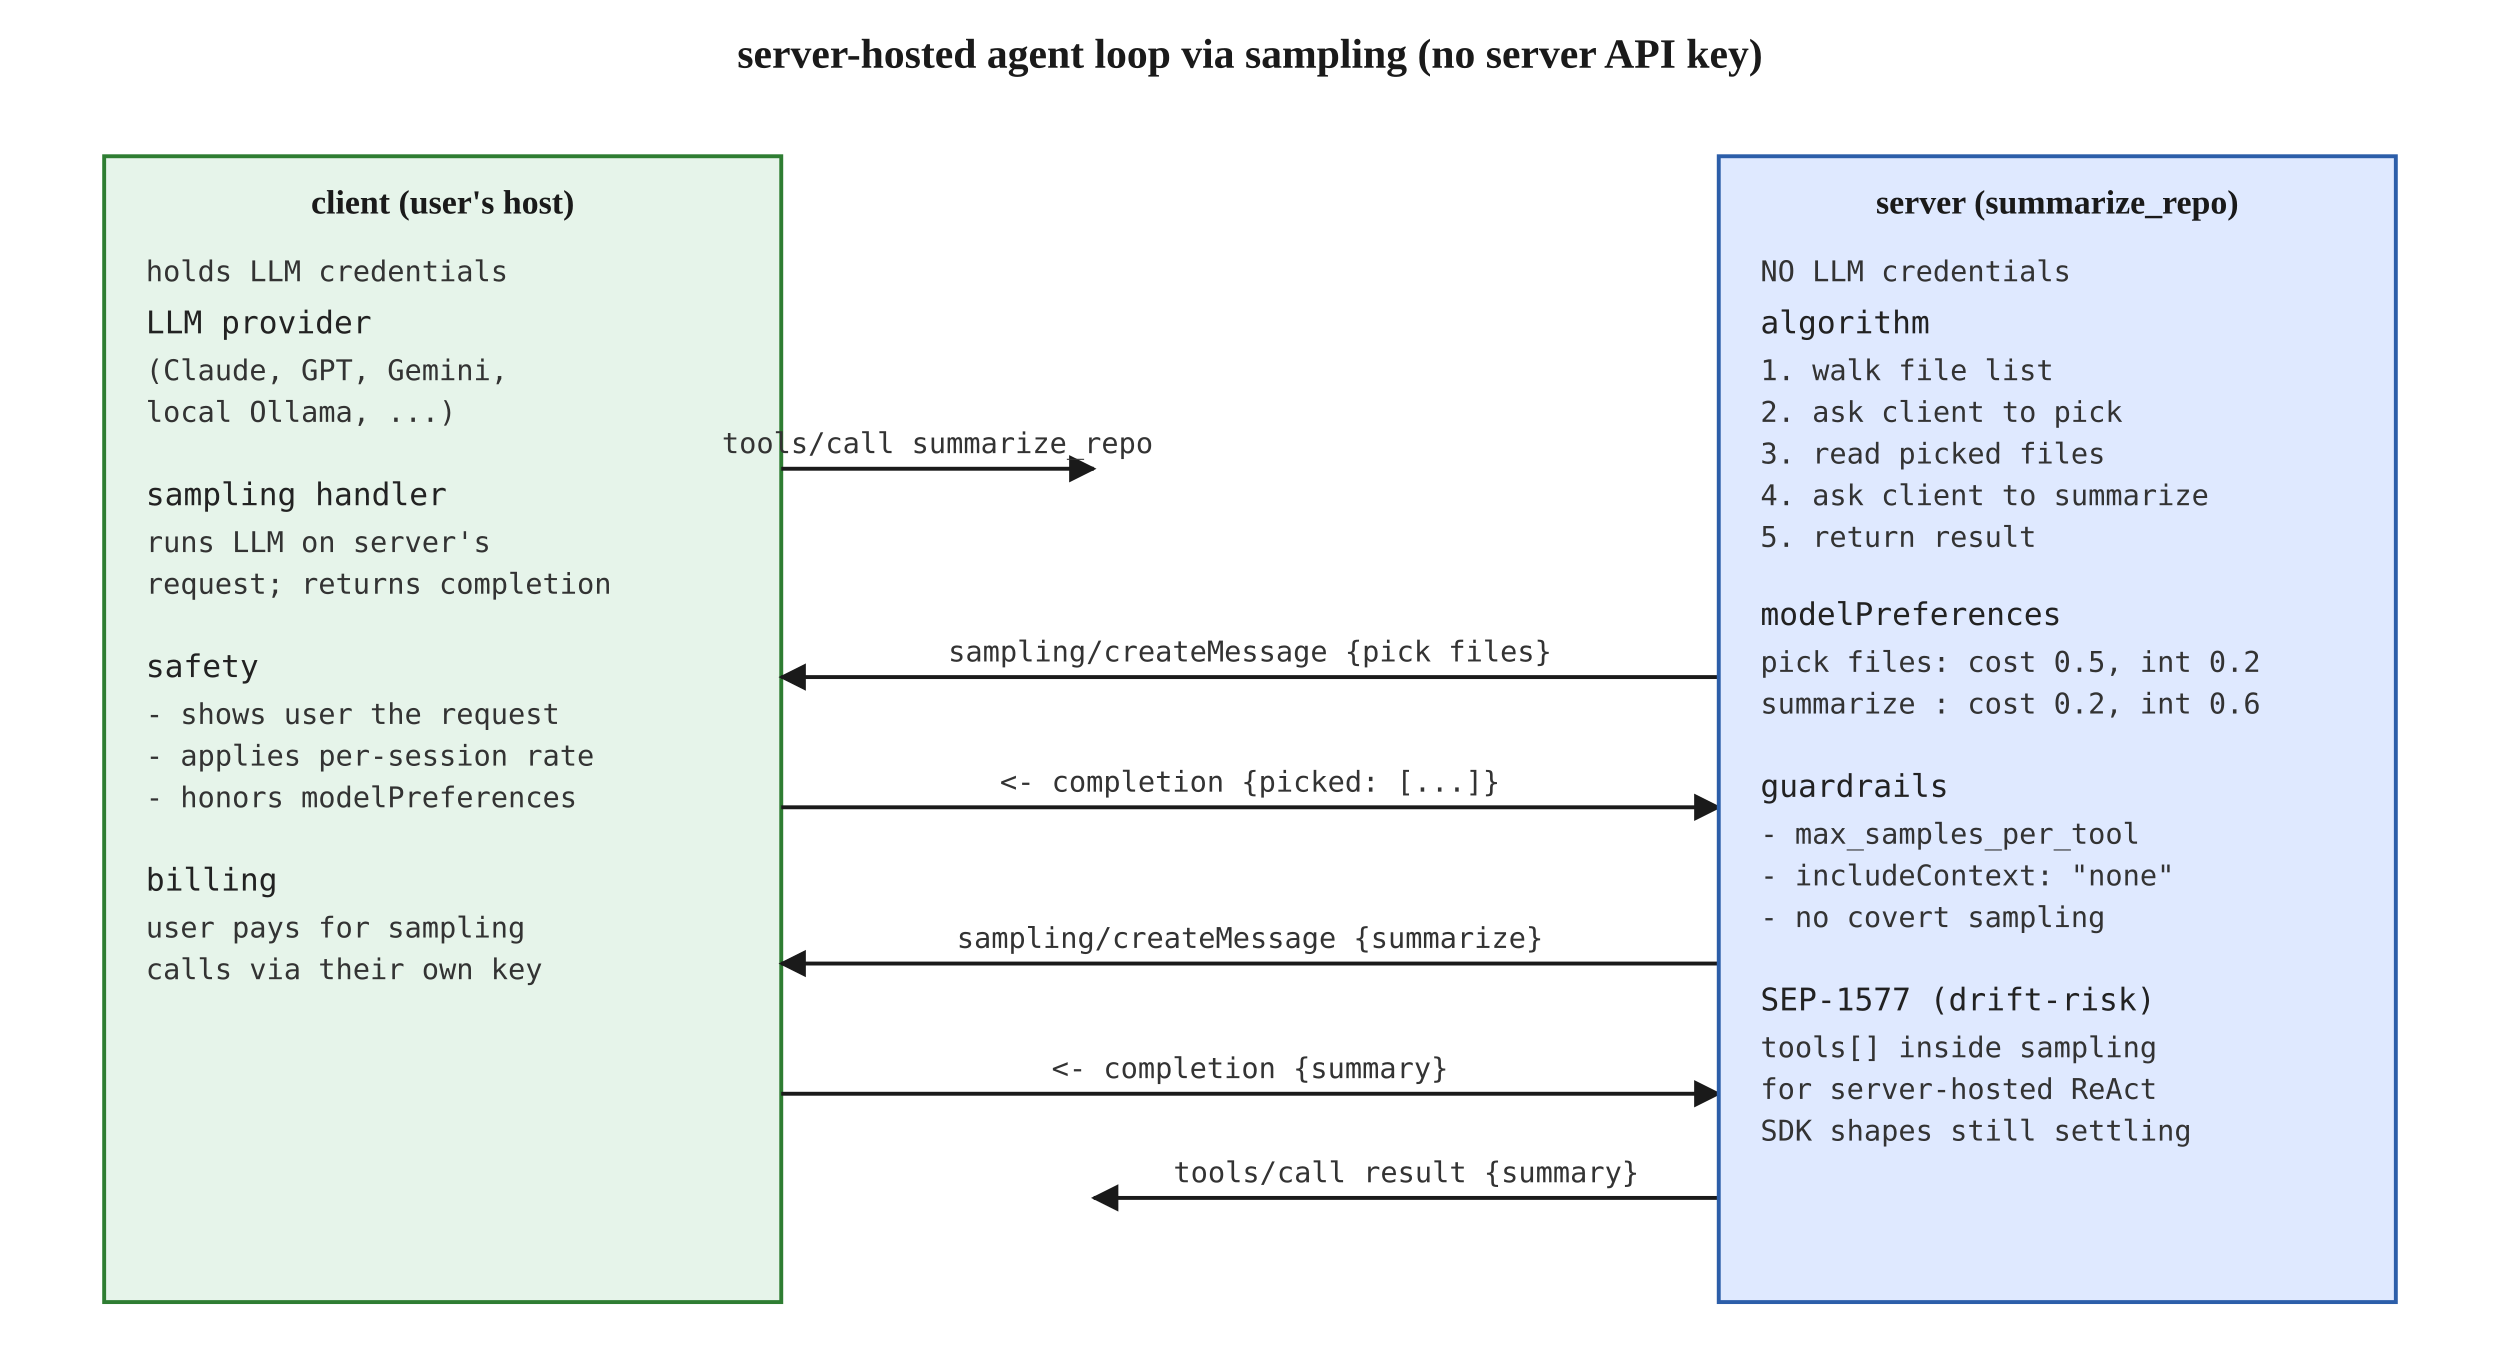
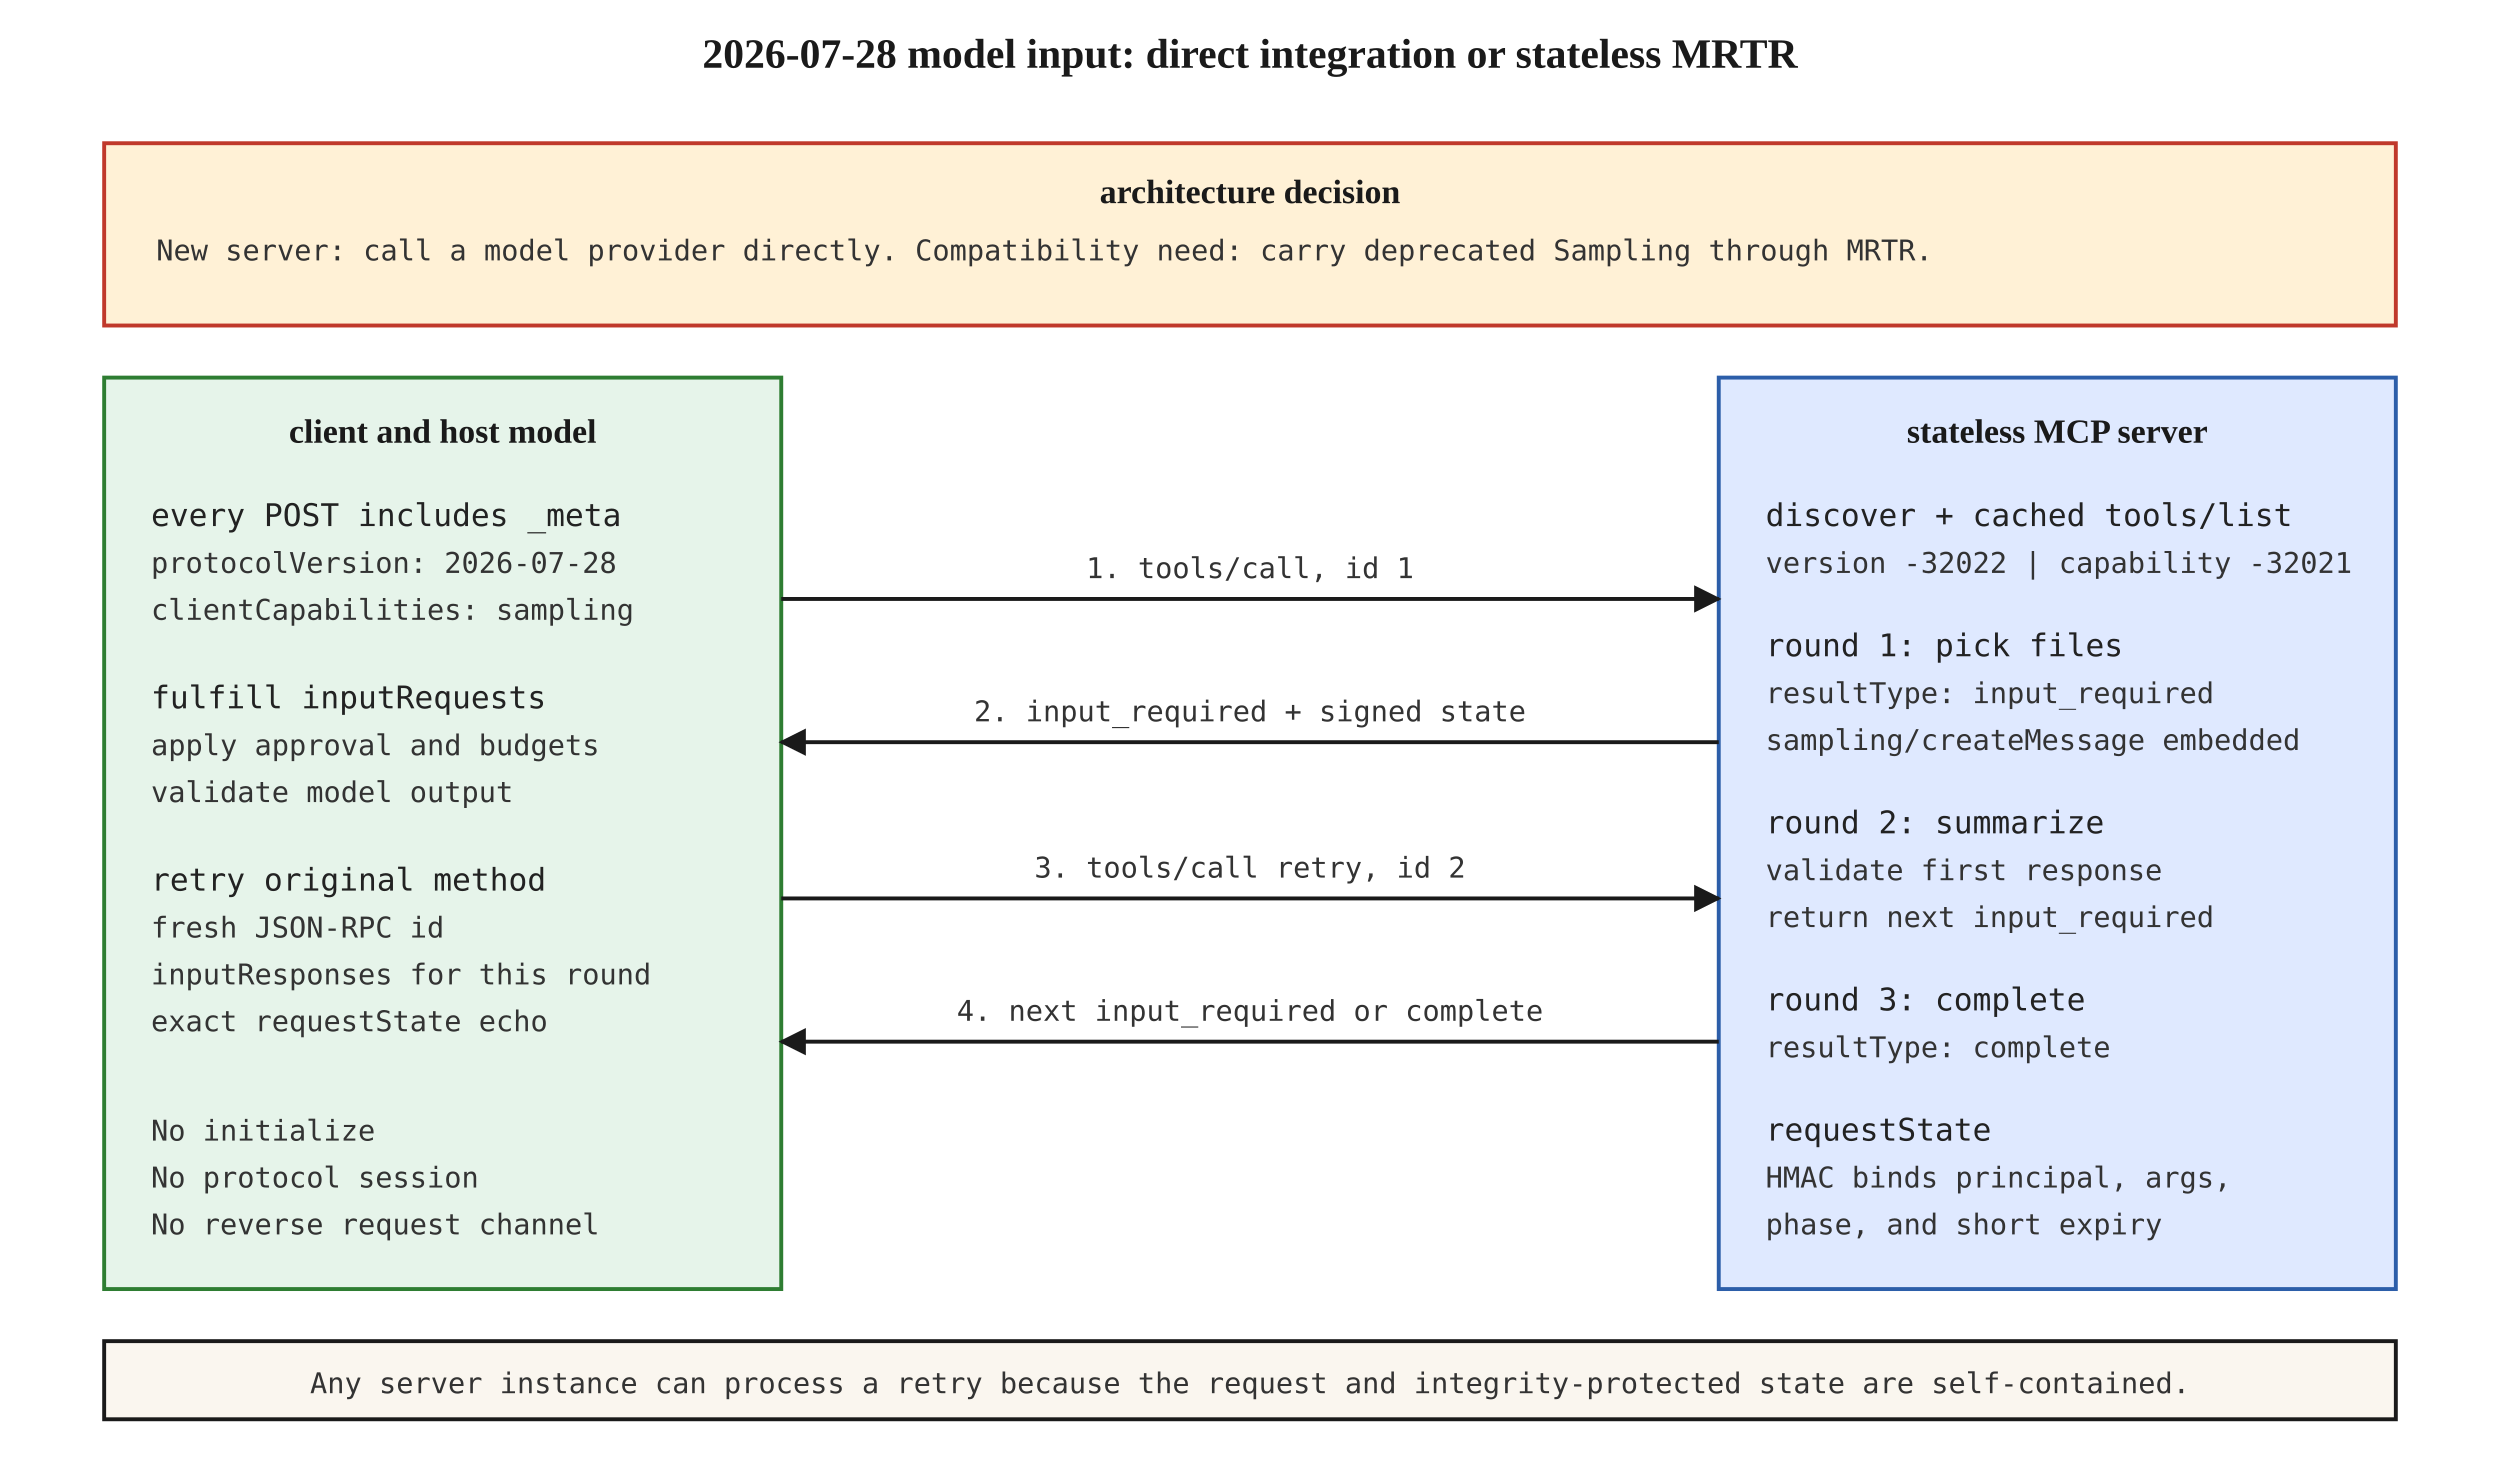
- <svg xmlns="http://www.w3.org/2000/svg" viewBox="0 0 960 520" font-family="Georgia, 'Times New Roman', serif">
+ <svg xmlns="http://www.w3.org/2000/svg" viewBox="0 0 960 560" font-family="Georgia, 'Times New Roman', serif">
  <defs>
    <marker id="arrow" viewBox="0 0 10 10" refX="9" refY="5" markerWidth="7" markerHeight="7" orient="auto">
      <path d="M0,0 L10,5 L0,10 z" fill="#1a1a1a" />
    </marker>
    <style>
      .box { fill: #faf6ef; stroke: #1a1a1a; stroke-width: 1.5; }
      .cool { fill: #e6f4ea; stroke: #2e7d32; stroke-width: 1.5; }
      .cold { fill: #dfe9ff; stroke: #2c5ea9; stroke-width: 1.5; }
      .hot { fill: #fff1d6; stroke: #c0392b; stroke-width: 1.5; }
      .title { font-size: 16px; font-weight: 700; fill: #1a1a1a; }
      .head { font-size: 13px; font-weight: 700; fill: #1a1a1a; }
      .step { font-size: 12px; font-family: 'Menlo', monospace; fill: #222; }
      .small { font-size: 11px; font-family: 'Menlo', monospace; fill: #333; }
-       .caption { font-size: 11px; fill: #555; font-style: italic; }
      .edge { stroke: #1a1a1a; stroke-width: 1.5; fill: none; }
    </style>
  </defs>
-   <text x="480" y="26" text-anchor="middle" class="title">server-hosted agent loop via sampling (no server API key)</text>
-   <rect x="40" y="60" width="260" height="440" class="cool" />
-   <text x="170" y="82" text-anchor="middle" class="head">client (user's host)</text>
-   <text x="56" y="108" class="small">holds LLM credentials</text>
-   <text x="56" y="128" class="step">LLM provider</text>
-   <text x="56" y="146" class="small">(Claude, GPT, Gemini,</text>
-   <text x="56" y="162" class="small">local Ollama, ...)</text>
-   <text x="56" y="194" class="step">sampling handler</text>
-   <text x="56" y="212" class="small">runs LLM on server's</text>
-   <text x="56" y="228" class="small">request; returns completion</text>
-   <text x="56" y="260" class="step">safety</text>
-   <text x="56" y="278" class="small">- shows user the request</text>
-   <text x="56" y="294" class="small">- applies per-session rate</text>
-   <text x="56" y="310" class="small">- honors modelPreferences</text>
-   <text x="56" y="342" class="step">billing</text>
-   <text x="56" y="360" class="small">user pays for sampling</text>
-   <text x="56" y="376" class="small">calls via their own key</text>
-   <path d="M300,180 L420,180" class="edge" marker-end="url(#arrow)" />
-   <text x="360" y="174" text-anchor="middle" class="small">tools/call summarize_repo</text>
-   <path d="M660,260 L300,260" class="edge" marker-end="url(#arrow)" />
-   <text x="480" y="254" text-anchor="middle" class="small">sampling/createMessage {pick files}</text>
-   <path d="M300,310 L660,310" class="edge" marker-end="url(#arrow)" />
-   <text x="480" y="304" text-anchor="middle" class="small">&lt;- completion {picked: [...]}</text>
-   <path d="M660,370 L300,370" class="edge" marker-end="url(#arrow)" />
-   <text x="480" y="364" text-anchor="middle" class="small">sampling/createMessage {summarize}</text>
-   <path d="M300,420 L660,420" class="edge" marker-end="url(#arrow)" />
-   <text x="480" y="414" text-anchor="middle" class="small">&lt;- completion {summary}</text>
-   <path d="M660,460 L420,460" class="edge" marker-end="url(#arrow)" />
-   <text x="540" y="454" text-anchor="middle" class="small">tools/call result {summary}</text>
-   <rect x="660" y="60" width="260" height="440" class="cold" />
-   <text x="790" y="82" text-anchor="middle" class="head">server (summarize_repo)</text>
-   <text x="676" y="108" class="small">NO LLM credentials</text>
-   <text x="676" y="128" class="step">algorithm</text>
-   <text x="676" y="146" class="small">1. walk file list</text>
-   <text x="676" y="162" class="small">2. ask client to pick</text>
-   <text x="676" y="178" class="small">3. read picked files</text>
-   <text x="676" y="194" class="small">4. ask client to summarize</text>
-   <text x="676" y="210" class="small">5. return result</text>
-   <text x="676" y="240" class="step">modelPreferences</text>
-   <text x="676" y="258" class="small">pick files: cost 0.5, int 0.2</text>
-   <text x="676" y="274" class="small">summarize  : cost 0.2, int 0.6</text>
-   <text x="676" y="306" class="step">guardrails</text>
-   <text x="676" y="324" class="small">- max_samples_per_tool</text>
-   <text x="676" y="340" class="small">- includeContext: "none"</text>
-   <text x="676" y="356" class="small">- no covert sampling</text>
-   <text x="676" y="388" class="step">SEP-1577 (drift-risk)</text>
-   <text x="676" y="406" class="small">tools[] inside sampling</text>
-   <text x="676" y="422" class="small">for server-hosted ReAct</text>
-   <text x="676" y="438" class="small">SDK shapes still settling</text>
+   <text x="480" y="26" text-anchor="middle" class="title">2026-07-28 model input: direct integration or stateless MRTR</text>
+   <rect x="40" y="55" width="880" height="70" class="hot" />
+   <text x="480" y="78" text-anchor="middle" class="head">architecture decision</text>
+   <text x="60" y="100" class="small">New server: call a model provider directly. Compatibility need: carry deprecated Sampling through MRTR.</text>
+   <rect x="40" y="145" width="260" height="350" class="cool" />
+   <text x="170" y="170" text-anchor="middle" class="head">client and host model</text>
+   <text x="58" y="202" class="step">every POST includes _meta</text>
+   <text x="58" y="220" class="small">protocolVersion: 2026-07-28</text>
+   <text x="58" y="238" class="small">clientCapabilities: sampling</text>
+   <text x="58" y="272" class="step">fulfill inputRequests</text>
+   <text x="58" y="290" class="small">apply approval and budgets</text>
+   <text x="58" y="308" class="small">validate model output</text>
+   <text x="58" y="342" class="step">retry original method</text>
+   <text x="58" y="360" class="small">fresh JSON-RPC id</text>
+   <text x="58" y="378" class="small">inputResponses for this round</text>
+   <text x="58" y="396" class="small">exact requestState echo</text>
+   <text x="58" y="438" class="small">No initialize</text>
+   <text x="58" y="456" class="small">No protocol session</text>
+   <text x="58" y="474" class="small">No reverse request channel</text>
+   <rect x="660" y="145" width="260" height="350" class="cold" />
+   <text x="790" y="170" text-anchor="middle" class="head">stateless MCP server</text>
+   <text x="678" y="202" class="step">discover + cached tools/list</text>
+   <text x="678" y="220" class="small">version -32022 | capability -32021</text>
+   <text x="678" y="252" class="step">round 1: pick files</text>
+   <text x="678" y="270" class="small">resultType: input_required</text>
+   <text x="678" y="288" class="small">sampling/createMessage embedded</text>
+   <text x="678" y="320" class="step">round 2: summarize</text>
+   <text x="678" y="338" class="small">validate first response</text>
+   <text x="678" y="356" class="small">return next input_required</text>
+   <text x="678" y="388" class="step">round 3: complete</text>
+   <text x="678" y="406" class="small">resultType: complete</text>
+   <text x="678" y="438" class="step">requestState</text>
+   <text x="678" y="456" class="small">HMAC binds principal, args,</text>
+   <text x="678" y="474" class="small">phase, and short expiry</text>
+   <path d="M300,230 L660,230" class="edge" marker-end="url(#arrow)" />
+   <text x="480" y="222" text-anchor="middle" class="small">1. tools/call, id 1</text>
+   <path d="M660,285 L300,285" class="edge" marker-end="url(#arrow)" />
+   <text x="480" y="277" text-anchor="middle" class="small">2. input_required + signed state</text>
+   <path d="M300,345 L660,345" class="edge" marker-end="url(#arrow)" />
+   <text x="480" y="337" text-anchor="middle" class="small">3. tools/call retry, id 2</text>
+   <path d="M660,400 L300,400" class="edge" marker-end="url(#arrow)" />
+   <text x="480" y="392" text-anchor="middle" class="small">4. next input_required or complete</text>
+   <rect x="40" y="515" width="880" height="30" class="box" />
+   <text x="480" y="535" text-anchor="middle" class="small">Any server instance can process a retry because the request and integrity-protected state are self-contained.</text>
</svg>
